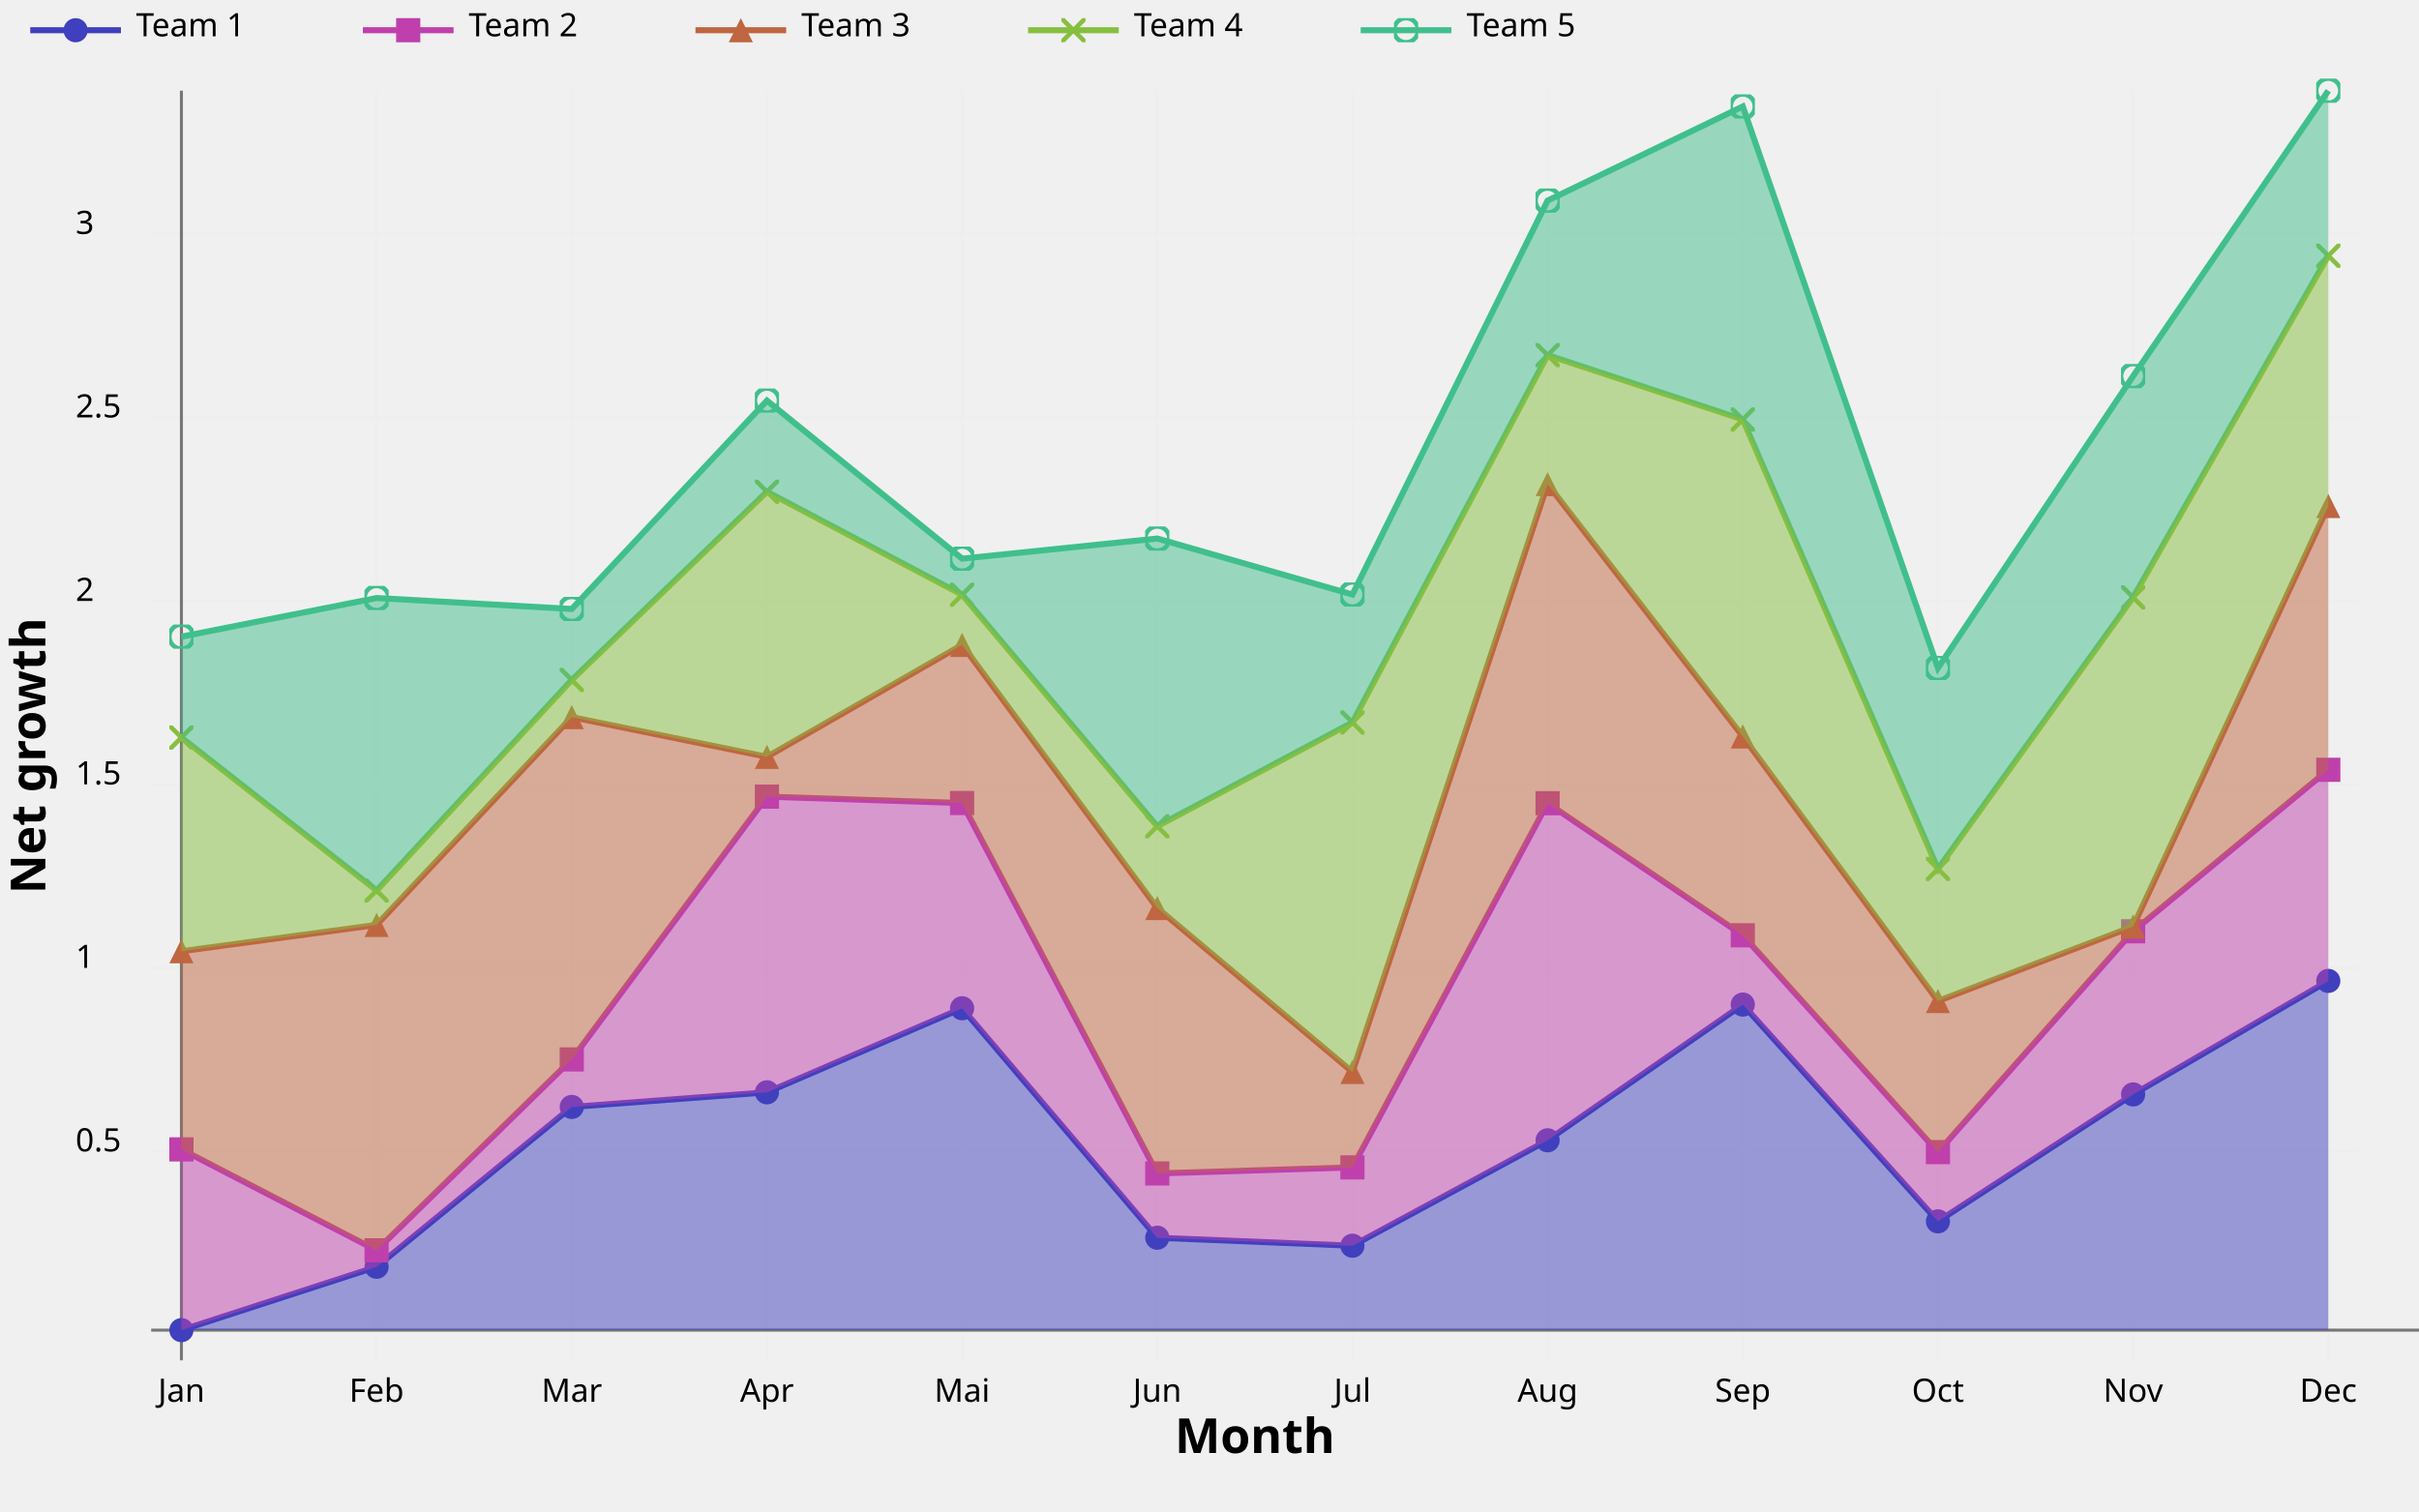
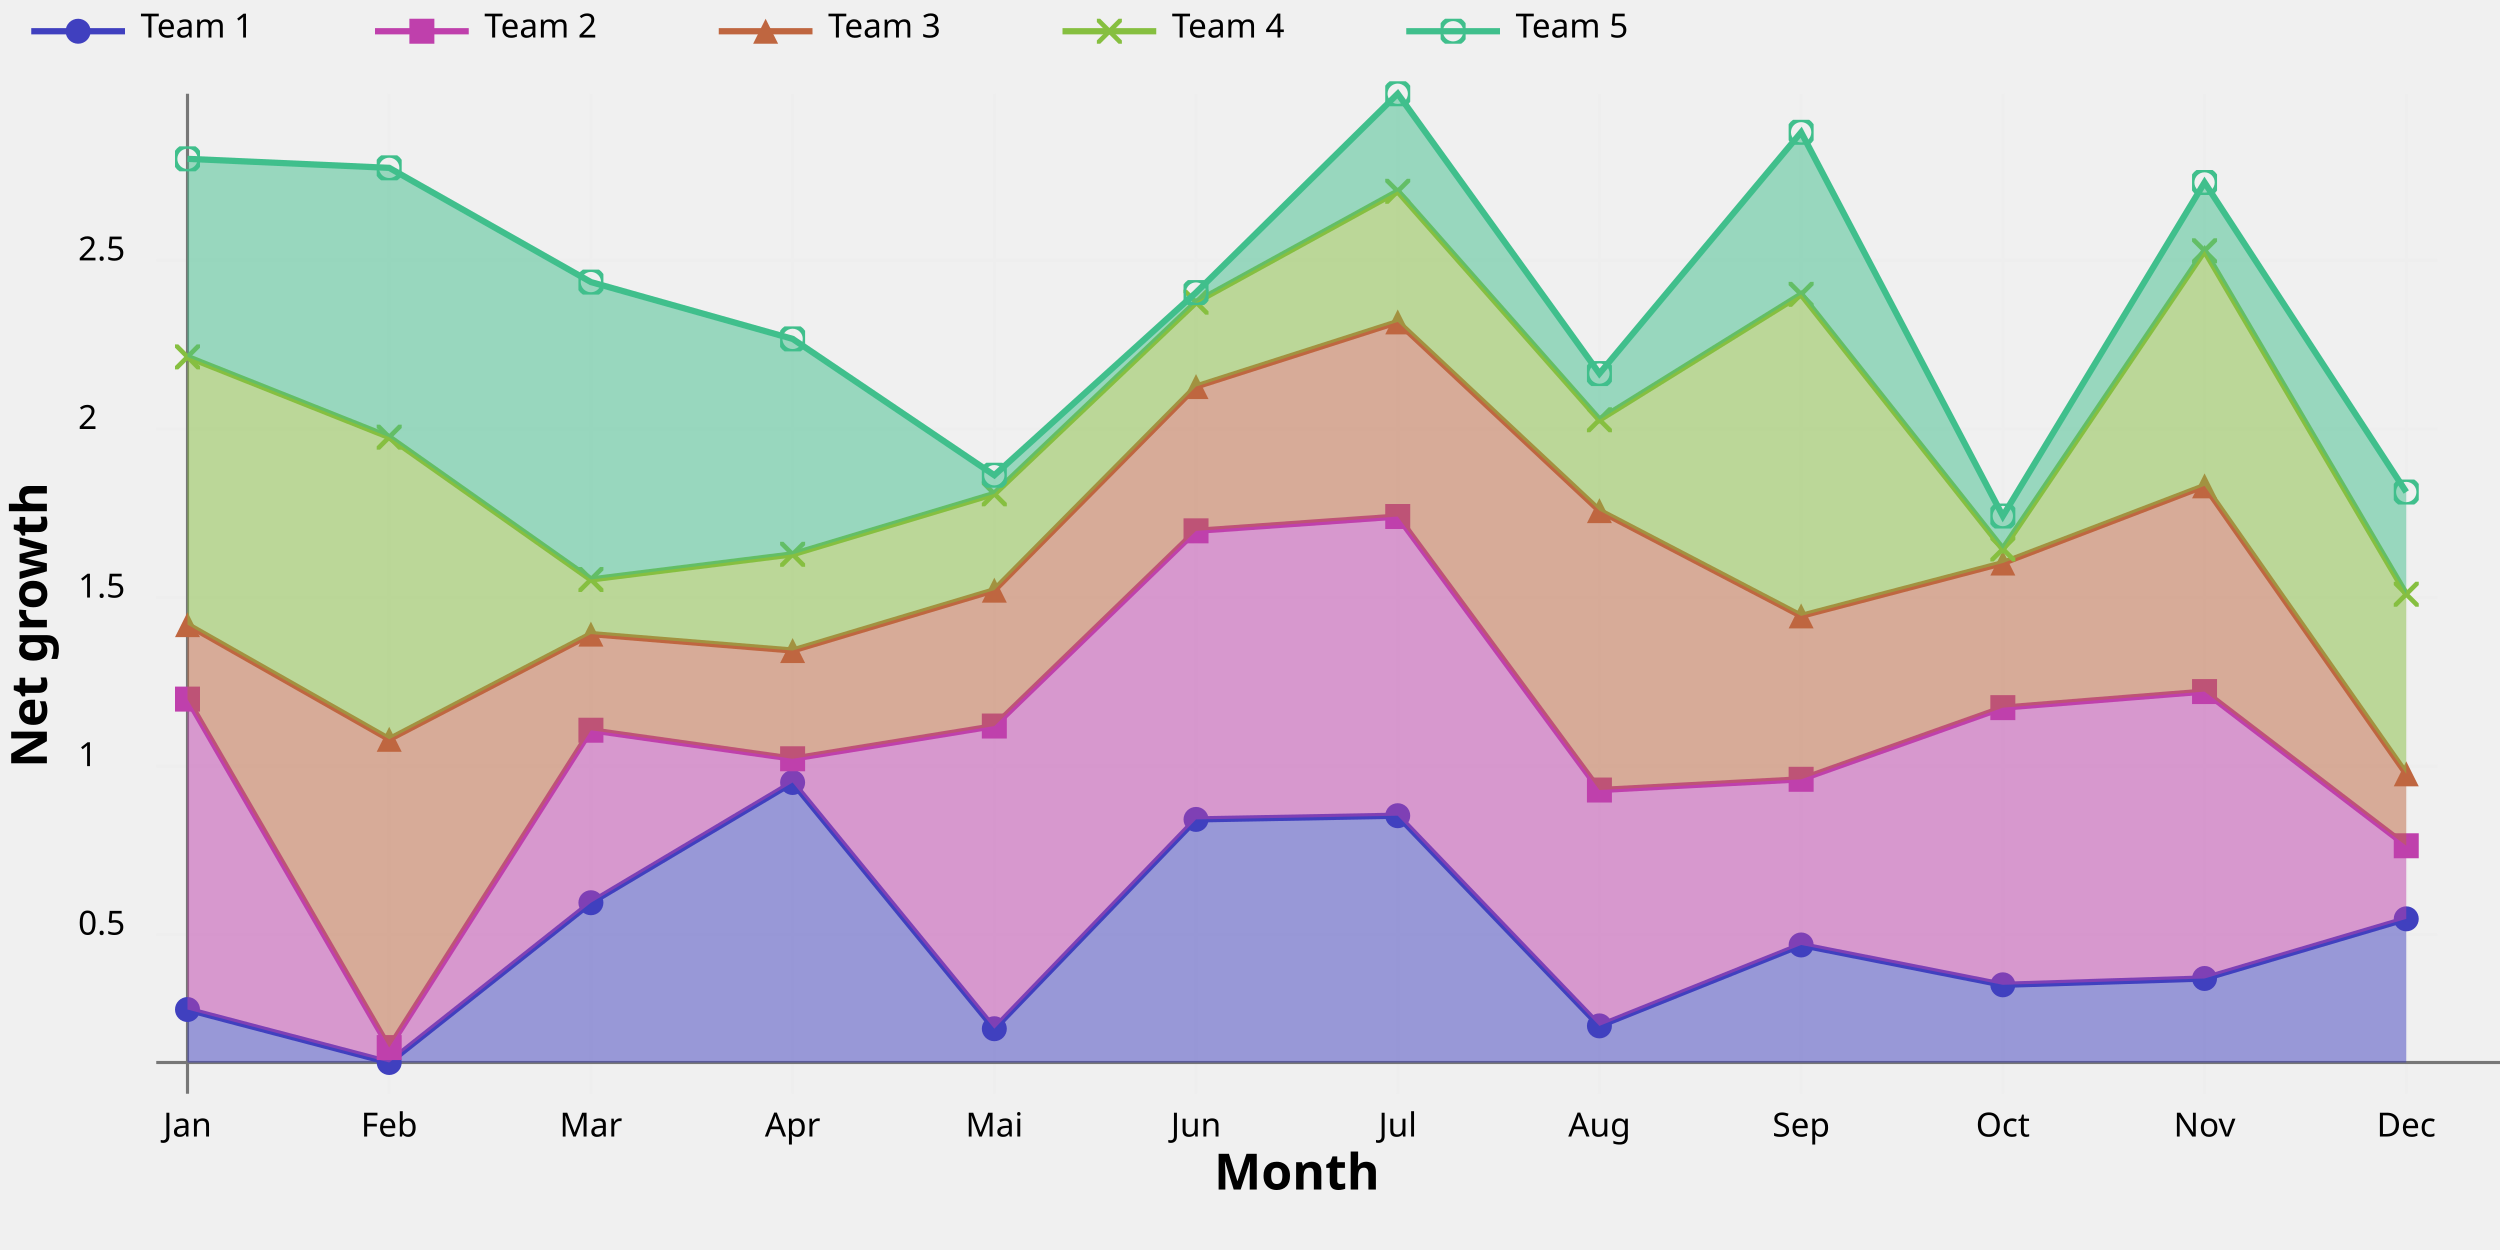
- <svg xmlns="http://www.w3.org/2000/svg" version="1.1" viewBox="0 0 800 500">
+ <svg xmlns="http://www.w3.org/2000/svg" version="1.1" viewBox="0 0 800 400">
  <defs>
    <filter x="0" y="0" width="1" height="1" id="textbg">
      <feFlood flood-color="#fff" result="bg" />
      <feMerge>
        <feMergeNode in="bg" />
        <feMergeNode in="SourceGraphic" />
      </feMerge>
    </filter>
  </defs>
  <style>text { font-size: 8pt; font-family: sans-serif }  .axislegend { font-size: 12pt; font-weight: bold } .hovercircle {z-index:0; cursor:pointer; fill:'none'; stroke:'none'; } .value {z-index: 1; display:none; } .hovercircle:hover + .value, .value:hover { display:block; }</style>
  <defs>
    <marker id="dot0" viewBox="0 0 8 8" refX="4" refY="4" markerWidth="4" markerHeight="4">
      <circle cx="4" cy="4" r="4" fill="#4040BF" />
    </marker>
    <marker id="dot1" viewBox="0 0 8 8" refX="4" refY="4" markerWidth="4" markerHeight="4">
      <rect x="0" y="0" width="8" height="10" fill="#BF40AC" />
    </marker>
    <marker id="dot2" viewBox="0 0 8 8" refX="4" refY="4" markerWidth="4" markerHeight="4">
      <polygon points="0,8 4,0 8,8" fill="#BF6640" />
    </marker>
    <marker id="dot3" viewBox="0 0 8 8" refX="4" refY="4" markerWidth="4" markerHeight="4">
      <line x1="0" y1="0" x2="8" y2="8" stroke="#86BF40" stroke-width="1.5" />
      <line x1="0" y1="8" x2="8" y2="0" stroke="#86BF40" stroke-width="1.5" />
    </marker>
    <marker id="dot4" viewBox="0 0 8 8" refX="4" refY="4" markerWidth="4" markerHeight="4">
      <circle cx="4" cy="4" r="4" stroke="#40BF8C" stroke-width="1.5" fill="none" />
    </marker>
  </defs>
  <polyline points="10,10 25,10 40,10" fill="none" stroke="#4040BF" stroke-width="2" marker-mid="url(#dot0)" />
  <text x="45" y="12" alignment-baseline="middle">Team 1</text>
  <polyline points="120,10 135,10 150,10" fill="none" stroke="#BF40AC" stroke-width="2" marker-mid="url(#dot1)" />
  <text x="155" y="12" alignment-baseline="middle">Team 2</text>
  <polyline points="230,10 245,10 260,10" fill="none" stroke="#BF6640" stroke-width="2" marker-mid="url(#dot2)" />
  <text x="265" y="12" alignment-baseline="middle">Team 3</text>
  <polyline points="340,10 355,10 370,10" fill="none" stroke="#86BF40" stroke-width="2" marker-mid="url(#dot3)" />
  <text x="375" y="12" alignment-baseline="middle">Team 4</text>
  <polyline points="450,10 465,10 480,10" fill="none" stroke="#40BF8C" stroke-width="2" marker-mid="url(#dot4)" />
  <text x="485" y="12" alignment-baseline="middle">Team 5</text>
-   <line x1="50" x2="780" y1="380.868" y2="380.868" stroke="#eee" stroke-width="1" />
-   <text x="25" y="380.868">0.5</text>
-   <line x1="50" x2="780" y1="320.171" y2="320.171" stroke="#eee" stroke-width="1" />
-   <text x="25" y="320.171">1</text>
-   <line x1="50" x2="780" y1="259.473" y2="259.473" stroke="#eee" stroke-width="1" />
-   <text x="25" y="259.473">1.5</text>
-   <line x1="50" x2="780" y1="198.776" y2="198.776" stroke="#eee" stroke-width="1" />
-   <text x="25" y="198.776">2</text>
-   <line x1="50" x2="780" y1="138.078" y2="138.078" stroke="#eee" stroke-width="1" />
-   <text x="25" y="138.078">2.5</text>
-   <line x1="50" x2="780" y1="77.381" y2="77.381" stroke="#eee" stroke-width="1" />
-   <text x="25" y="77.381">3</text>
-   <line x1="60" x2="60" y1="30" y2="450" stroke="#eee" stroke-width="1" />
-   <text x="60" y="460" dominant-baseline="middle" text-anchor="middle">Jan</text>
-   <line x1="124.545" x2="124.545" y1="30" y2="450" stroke="#eee" stroke-width="1" />
-   <text x="124.545" y="460" dominant-baseline="middle" text-anchor="middle">Feb</text>
-   <line x1="189.091" x2="189.091" y1="30" y2="450" stroke="#eee" stroke-width="1" />
-   <text x="189.091" y="460" dominant-baseline="middle" text-anchor="middle">Mar</text>
-   <line x1="253.636" x2="253.636" y1="30" y2="450" stroke="#eee" stroke-width="1" />
-   <text x="253.636" y="460" dominant-baseline="middle" text-anchor="middle">Apr</text>
-   <line x1="318.182" x2="318.182" y1="30" y2="450" stroke="#eee" stroke-width="1" />
-   <text x="318.182" y="460" dominant-baseline="middle" text-anchor="middle">Mai</text>
-   <line x1="382.727" x2="382.727" y1="30" y2="450" stroke="#eee" stroke-width="1" />
-   <text x="382.727" y="460" dominant-baseline="middle" text-anchor="middle">Jun</text>
-   <line x1="447.273" x2="447.273" y1="30" y2="450" stroke="#eee" stroke-width="1" />
-   <text x="447.273" y="460" dominant-baseline="middle" text-anchor="middle">Jul</text>
-   <line x1="511.818" x2="511.818" y1="30" y2="450" stroke="#eee" stroke-width="1" />
-   <text x="511.818" y="460" dominant-baseline="middle" text-anchor="middle">Aug</text>
-   <line x1="576.364" x2="576.364" y1="30" y2="450" stroke="#eee" stroke-width="1" />
-   <text x="576.364" y="460" dominant-baseline="middle" text-anchor="middle">Sep</text>
-   <line x1="640.909" x2="640.909" y1="30" y2="450" stroke="#eee" stroke-width="1" />
-   <text x="640.909" y="460" dominant-baseline="middle" text-anchor="middle">Oct</text>
-   <line x1="705.455" x2="705.455" y1="30" y2="450" stroke="#eee" stroke-width="1" />
-   <text x="705.455" y="460" dominant-baseline="middle" text-anchor="middle">Nov</text>
-   <line x1="770" x2="770" y1="30" y2="450" stroke="#eee" stroke-width="1" />
-   <text x="770" y="460" dominant-baseline="middle" text-anchor="middle">Dec</text>
-   <line x1="50" x2="800" y1="440" y2="440" stroke="#777" stroke-width="1" />
-   <text x="415" y="475" class="axislegend" dominant-baseline="middle" text-anchor="middle">Month</text>
-   <line x1="60" x2="60" y1="30" y2="450" stroke="#777" stroke-width="1" />
-   <text x="15" y="250" transform="rotate(270, 15, 250)" class="axislegend" text-anchor="middle" alignment-baseline="middle">Net growth</text>
-   <polyline points="60,440 124.545,419.047 189.091,366.167 253.636,361.336 318.182,333.524 382.727,409.433 447.273,412.079 511.818,377.202 576.364,332.31 640.909,404.018 705.455,362.028 770,324.48 770,440 60,440 " fill="#4040BF" fill-opacity="0.5" stroke="none" stroke-width="2" />
-   <polyline points="60,440 124.545,419.047 189.091,366.167 253.636,361.336 318.182,333.524 382.727,409.433 447.273,412.079 511.818,377.202 576.364,332.31 640.909,404.018 705.455,362.028 770,324.48 " fill="none" stroke="#4040BF" stroke-width="2" marker-start="url(#dot0)" marker-mid="url(#dot0)" marker-end="url(#dot0)" />
-   <polyline points="60,380.213 124.545,413.609 189.091,350.447 253.636,263.528 318.182,265.64 382.727,388.164 447.273,386.161 511.818,265.701 576.364,309.379 640.909,381.111 705.455,308.056 770,254.642 770,324.48 705.455,362.028 640.909,404.018 576.364,332.31 511.818,377.202 447.273,412.079 382.727,409.433 318.182,333.524 253.636,361.336 189.091,366.167 124.545,419.047 60,440 " fill="#BF40AC" fill-opacity="0.5" stroke="none" stroke-width="2" />
-   <polyline points="60,380.213 124.545,413.609 189.091,350.447 253.636,263.528 318.182,265.64 382.727,388.164 447.273,386.161 511.818,265.701 576.364,309.379 640.909,381.111 705.455,308.056 770,254.642 " fill="none" stroke="#BF40AC" stroke-width="2" marker-start="url(#dot1)" marker-mid="url(#dot1)" marker-end="url(#dot1)" />
-   <polyline points="60,314.66 124.545,305.955 189.091,237.222 253.636,250.356 318.182,213.319 382.727,300.371 447.273,354.599 511.818,160.148 576.364,243.607 640.909,331.133 705.455,306.465 770,167.371 770,254.642 705.455,308.056 640.909,381.111 576.364,309.379 511.818,265.701 447.273,386.161 382.727,388.164 318.182,265.64 253.636,263.528 189.091,350.447 124.545,413.609 60,380.213 " fill="#BF6640" fill-opacity="0.5" stroke="none" stroke-width="2" />
-   <polyline points="60,314.66 124.545,305.955 189.091,237.222 253.636,250.356 318.182,213.319 382.727,300.371 447.273,354.599 511.818,160.148 576.364,243.607 640.909,331.133 705.455,306.465 770,167.371 " fill="none" stroke="#BF6640" stroke-width="2" marker-start="url(#dot2)" marker-mid="url(#dot2)" marker-end="url(#dot2)" />
-   <polyline points="60,243.971 124.545,294.581 189.091,224.924 253.636,162.661 318.182,196.736 382.727,273.324 447.273,238.982 511.818,117.477 576.364,138.758 640.909,287.431 705.455,197.622 770,84.591 770,167.371 705.455,306.465 640.909,331.133 576.364,243.607 511.818,160.148 447.273,354.599 382.727,300.371 318.182,213.319 253.636,250.356 189.091,237.222 124.545,305.955 60,314.66 " fill="#86BF40" fill-opacity="0.5" stroke="none" stroke-width="2" />
-   <polyline points="60,243.971 124.545,294.581 189.091,224.924 253.636,162.661 318.182,196.736 382.727,273.324 447.273,238.982 511.818,117.477 576.364,138.758 640.909,287.431 705.455,197.622 770,84.591 " fill="none" stroke="#86BF40" stroke-width="2" marker-start="url(#dot3)" marker-mid="url(#dot3)" marker-end="url(#dot3)" />
-   <polyline points="60,210.6 124.545,197.817 189.091,201.446 253.636,132.518 318.182,184.791 382.727,178.139 447.273,196.663 511.818,66.358 576.364,35.22 640.909,220.967 705.455,124.409 770,30 770,84.591 705.455,197.622 640.909,287.431 576.364,138.758 511.818,117.477 447.273,238.982 382.727,273.324 318.182,196.736 253.636,162.661 189.091,224.924 124.545,294.581 60,243.971 " fill="#40BF8C" fill-opacity="0.5" stroke="none" stroke-width="2" />
-   <polyline points="60,210.6 124.545,197.817 189.091,201.446 253.636,132.518 318.182,184.791 382.727,178.139 447.273,196.663 511.818,66.358 576.364,35.22 640.909,220.967 705.455,124.409 770,30 " fill="none" stroke="#40BF8C" stroke-width="2" marker-start="url(#dot4)" marker-mid="url(#dot4)" marker-end="url(#dot4)" />
-   <circle class="hovercircle" cx="60" cy="440" r="15" fill="#fff" fill-opacity="0" />
-   <text style="paint-order:stroke fill" class="value" x="60" y="430" text-anchor="middle" alignment-baseline="middle" filter="url(#textbg)">0.0129</text>
-   <circle class="hovercircle" cx="124.545" cy="419.047" r="15" fill="#fff" fill-opacity="0" />
-   <text style="paint-order:stroke fill" class="value" x="124.545" y="409.047" text-anchor="middle" alignment-baseline="middle" filter="url(#textbg)">0.1855</text>
-   <circle class="hovercircle" cx="189.091" cy="366.167" r="15" fill="#fff" fill-opacity="0" />
-   <text style="paint-order:stroke fill" class="value" x="189.091" y="356.167" text-anchor="middle" alignment-baseline="middle" filter="url(#textbg)">0.6211</text>
-   <circle class="hovercircle" cx="253.636" cy="361.336" r="15" fill="#fff" fill-opacity="0" />
-   <text style="paint-order:stroke fill" class="value" x="253.636" y="351.336" text-anchor="middle" alignment-baseline="middle" filter="url(#textbg)">0.6609</text>
-   <circle class="hovercircle" cx="318.182" cy="333.524" r="15" fill="#fff" fill-opacity="0" />
-   <text style="paint-order:stroke fill" class="value" x="318.182" y="323.524" text-anchor="middle" alignment-baseline="middle" filter="url(#textbg)">0.89</text>
-   <circle class="hovercircle" cx="382.727" cy="409.433" r="15" fill="#fff" fill-opacity="0" />
-   <text style="paint-order:stroke fill" class="value" x="382.727" y="399.433" text-anchor="middle" alignment-baseline="middle" filter="url(#textbg)">0.2647</text>
-   <circle class="hovercircle" cx="447.273" cy="412.079" r="15" fill="#fff" fill-opacity="0" />
-   <text style="paint-order:stroke fill" class="value" x="447.273" y="402.079" text-anchor="middle" alignment-baseline="middle" filter="url(#textbg)">0.2429</text>
-   <circle class="hovercircle" cx="511.818" cy="377.202" r="15" fill="#fff" fill-opacity="0" />
-   <text style="paint-order:stroke fill" class="value" x="511.818" y="367.202" text-anchor="middle" alignment-baseline="middle" filter="url(#textbg)">0.5302</text>
-   <circle class="hovercircle" cx="576.364" cy="332.31" r="15" fill="#fff" fill-opacity="0" />
-   <text style="paint-order:stroke fill" class="value" x="576.364" y="322.31" text-anchor="middle" alignment-baseline="middle" filter="url(#textbg)">0.9</text>
-   <circle class="hovercircle" cx="640.909" cy="404.018" r="15" fill="#fff" fill-opacity="0" />
-   <text style="paint-order:stroke fill" class="value" x="640.909" y="394.018" text-anchor="middle" alignment-baseline="middle" filter="url(#textbg)">0.3093</text>
-   <circle class="hovercircle" cx="705.455" cy="362.028" r="15" fill="#fff" fill-opacity="0" />
-   <text style="paint-order:stroke fill" class="value" x="705.455" y="352.028" text-anchor="middle" alignment-baseline="middle" filter="url(#textbg)">0.6552</text>
-   <circle class="hovercircle" cx="770" cy="324.48" r="15" fill="#fff" fill-opacity="0" />
-   <text style="paint-order:stroke fill" class="value" x="770" y="314.48" text-anchor="middle" alignment-baseline="middle" filter="url(#textbg)">0.9645</text>
-   <circle class="hovercircle" cx="60" cy="380.213" r="15" fill="#fff" fill-opacity="0" />
-   <text style="paint-order:stroke fill" class="value" x="60" y="370.213" text-anchor="middle" alignment-baseline="middle" filter="url(#textbg)">0.5054</text>
-   <circle class="hovercircle" cx="124.545" cy="413.609" r="15" fill="#fff" fill-opacity="0" />
-   <text style="paint-order:stroke fill" class="value" x="124.545" y="403.609" text-anchor="middle" alignment-baseline="middle" filter="url(#textbg)">0.2303</text>
-   <circle class="hovercircle" cx="189.091" cy="350.447" r="15" fill="#fff" fill-opacity="0" />
-   <text style="paint-order:stroke fill" class="value" x="189.091" y="340.447" text-anchor="middle" alignment-baseline="middle" filter="url(#textbg)">0.7505999999999999</text>
-   <circle class="hovercircle" cx="253.636" cy="263.528" r="15" fill="#fff" fill-opacity="0" />
-   <text style="paint-order:stroke fill" class="value" x="253.636" y="253.528" text-anchor="middle" alignment-baseline="middle" filter="url(#textbg)">1.4666000000000001</text>
-   <circle class="hovercircle" cx="318.182" cy="265.64" r="15" fill="#fff" fill-opacity="0" />
-   <text style="paint-order:stroke fill" class="value" x="318.182" y="255.64" text-anchor="middle" alignment-baseline="middle" filter="url(#textbg)">1.4492</text>
-   <circle class="hovercircle" cx="382.727" cy="388.164" r="15" fill="#fff" fill-opacity="0" />
-   <text style="paint-order:stroke fill" class="value" x="382.727" y="378.164" text-anchor="middle" alignment-baseline="middle" filter="url(#textbg)">0.43989999999999996</text>
-   <circle class="hovercircle" cx="447.273" cy="386.161" r="15" fill="#fff" fill-opacity="0" />
-   <text style="paint-order:stroke fill" class="value" x="447.273" y="376.161" text-anchor="middle" alignment-baseline="middle" filter="url(#textbg)">0.45640000000000003</text>
-   <circle class="hovercircle" cx="511.818" cy="265.701" r="15" fill="#fff" fill-opacity="0" />
-   <text style="paint-order:stroke fill" class="value" x="511.818" y="255.701" text-anchor="middle" alignment-baseline="middle" filter="url(#textbg)">1.4487</text>
-   <circle class="hovercircle" cx="576.364" cy="309.379" r="15" fill="#fff" fill-opacity="0" />
-   <text style="paint-order:stroke fill" class="value" x="576.364" y="299.379" text-anchor="middle" alignment-baseline="middle" filter="url(#textbg)">1.0889</text>
-   <circle class="hovercircle" cx="640.909" cy="381.111" r="15" fill="#fff" fill-opacity="0" />
-   <text style="paint-order:stroke fill" class="value" x="640.909" y="371.111" text-anchor="middle" alignment-baseline="middle" filter="url(#textbg)">0.498</text>
-   <circle class="hovercircle" cx="705.455" cy="308.056" r="15" fill="#fff" fill-opacity="0" />
-   <text style="paint-order:stroke fill" class="value" x="705.455" y="298.056" text-anchor="middle" alignment-baseline="middle" filter="url(#textbg)">1.0998</text>
-   <circle class="hovercircle" cx="770" cy="254.642" r="15" fill="#fff" fill-opacity="0" />
-   <text style="paint-order:stroke fill" class="value" x="770" y="244.642" text-anchor="middle" alignment-baseline="middle" filter="url(#textbg)">1.5398</text>
-   <circle class="hovercircle" cx="60" cy="314.66" r="15" fill="#fff" fill-opacity="0" />
-   <text style="paint-order:stroke fill" class="value" x="60" y="304.66" text-anchor="middle" alignment-baseline="middle" filter="url(#textbg)">1.0453999999999999</text>
-   <circle class="hovercircle" cx="124.545" cy="305.955" r="15" fill="#fff" fill-opacity="0" />
-   <text style="paint-order:stroke fill" class="value" x="124.545" y="295.955" text-anchor="middle" alignment-baseline="middle" filter="url(#textbg)">1.1171</text>
-   <circle class="hovercircle" cx="189.091" cy="237.222" r="15" fill="#fff" fill-opacity="0" />
-   <text style="paint-order:stroke fill" class="value" x="189.091" y="227.222" text-anchor="middle" alignment-baseline="middle" filter="url(#textbg)">1.6833</text>
-   <circle class="hovercircle" cx="253.636" cy="250.356" r="15" fill="#fff" fill-opacity="0" />
-   <text style="paint-order:stroke fill" class="value" x="253.636" y="240.356" text-anchor="middle" alignment-baseline="middle" filter="url(#textbg)">1.5751000000000002</text>
-   <circle class="hovercircle" cx="318.182" cy="213.319" r="15" fill="#fff" fill-opacity="0" />
-   <text style="paint-order:stroke fill" class="value" x="318.182" y="203.319" text-anchor="middle" alignment-baseline="middle" filter="url(#textbg)">1.8802</text>
-   <circle class="hovercircle" cx="382.727" cy="300.371" r="15" fill="#fff" fill-opacity="0" />
-   <text style="paint-order:stroke fill" class="value" x="382.727" y="290.371" text-anchor="middle" alignment-baseline="middle" filter="url(#textbg)">1.1631</text>
-   <circle class="hovercircle" cx="447.273" cy="354.599" r="15" fill="#fff" fill-opacity="0" />
-   <text style="paint-order:stroke fill" class="value" x="447.273" y="344.599" text-anchor="middle" alignment-baseline="middle" filter="url(#textbg)">0.7164</text>
-   <circle class="hovercircle" cx="511.818" cy="160.148" r="15" fill="#fff" fill-opacity="0" />
-   <text style="paint-order:stroke fill" class="value" x="511.818" y="150.148" text-anchor="middle" alignment-baseline="middle" filter="url(#textbg)">2.3182</text>
-   <circle class="hovercircle" cx="576.364" cy="243.607" r="15" fill="#fff" fill-opacity="0" />
-   <text style="paint-order:stroke fill" class="value" x="576.364" y="233.607" text-anchor="middle" alignment-baseline="middle" filter="url(#textbg)">1.6307</text>
-   <circle class="hovercircle" cx="640.909" cy="331.133" r="15" fill="#fff" fill-opacity="0" />
-   <text style="paint-order:stroke fill" class="value" x="640.909" y="321.133" text-anchor="middle" alignment-baseline="middle" filter="url(#textbg)">0.9097</text>
-   <circle class="hovercircle" cx="705.455" cy="306.465" r="15" fill="#fff" fill-opacity="0" />
-   <text style="paint-order:stroke fill" class="value" x="705.455" y="296.465" text-anchor="middle" alignment-baseline="middle" filter="url(#textbg)">1.1129000000000002</text>
-   <circle class="hovercircle" cx="770" cy="167.371" r="15" fill="#fff" fill-opacity="0" />
-   <text style="paint-order:stroke fill" class="value" x="770" y="157.371" text-anchor="middle" alignment-baseline="middle" filter="url(#textbg)">2.2587</text>
-   <circle class="hovercircle" cx="60" cy="243.971" r="15" fill="#fff" fill-opacity="0" />
-   <text style="paint-order:stroke fill" class="value" x="60" y="233.971" text-anchor="middle" alignment-baseline="middle" filter="url(#textbg)">1.6277</text>
-   <circle class="hovercircle" cx="124.545" cy="294.581" r="15" fill="#fff" fill-opacity="0" />
-   <text style="paint-order:stroke fill" class="value" x="124.545" y="284.581" text-anchor="middle" alignment-baseline="middle" filter="url(#textbg)">1.2107999999999999</text>
-   <circle class="hovercircle" cx="189.091" cy="224.924" r="15" fill="#fff" fill-opacity="0" />
-   <text style="paint-order:stroke fill" class="value" x="189.091" y="214.924" text-anchor="middle" alignment-baseline="middle" filter="url(#textbg)">1.7846</text>
-   <circle class="hovercircle" cx="253.636" cy="162.661" r="15" fill="#fff" fill-opacity="0" />
-   <text style="paint-order:stroke fill" class="value" x="253.636" y="152.661" text-anchor="middle" alignment-baseline="middle" filter="url(#textbg)">2.2975000000000003</text>
-   <circle class="hovercircle" cx="318.182" cy="196.736" r="15" fill="#fff" fill-opacity="0" />
-   <text style="paint-order:stroke fill" class="value" x="318.182" y="186.736" text-anchor="middle" alignment-baseline="middle" filter="url(#textbg)">2.0168</text>
-   <circle class="hovercircle" cx="382.727" cy="273.324" r="15" fill="#fff" fill-opacity="0" />
-   <text style="paint-order:stroke fill" class="value" x="382.727" y="263.324" text-anchor="middle" alignment-baseline="middle" filter="url(#textbg)">1.3859</text>
-   <circle class="hovercircle" cx="447.273" cy="238.982" r="15" fill="#fff" fill-opacity="0" />
-   <text style="paint-order:stroke fill" class="value" x="447.273" y="228.982" text-anchor="middle" alignment-baseline="middle" filter="url(#textbg)">1.6688</text>
-   <circle class="hovercircle" cx="511.818" cy="117.477" r="15" fill="#fff" fill-opacity="0" />
-   <text style="paint-order:stroke fill" class="value" x="511.818" y="107.477" text-anchor="middle" alignment-baseline="middle" filter="url(#textbg)">2.6697</text>
-   <circle class="hovercircle" cx="576.364" cy="138.758" r="15" fill="#fff" fill-opacity="0" />
-   <text style="paint-order:stroke fill" class="value" x="576.364" y="128.758" text-anchor="middle" alignment-baseline="middle" filter="url(#textbg)">2.4944</text>
-   <circle class="hovercircle" cx="640.909" cy="287.431" r="15" fill="#fff" fill-opacity="0" />
-   <text style="paint-order:stroke fill" class="value" x="640.909" y="277.431" text-anchor="middle" alignment-baseline="middle" filter="url(#textbg)">1.2696999999999998</text>
-   <circle class="hovercircle" cx="705.455" cy="197.622" r="15" fill="#fff" fill-opacity="0" />
-   <text style="paint-order:stroke fill" class="value" x="705.455" y="187.622" text-anchor="middle" alignment-baseline="middle" filter="url(#textbg)">2.0095</text>
-   <circle class="hovercircle" cx="770" cy="84.591" r="15" fill="#fff" fill-opacity="0" />
-   <text style="paint-order:stroke fill" class="value" x="770" y="74.591" text-anchor="middle" alignment-baseline="middle" filter="url(#textbg)">2.9406</text>
-   <circle class="hovercircle" cx="60" cy="210.6" r="15" fill="#fff" fill-opacity="0" />
-   <text style="paint-order:stroke fill" class="value" x="60" y="200.6" text-anchor="middle" alignment-baseline="middle" filter="url(#textbg)">1.9025999999999998</text>
-   <circle class="hovercircle" cx="124.545" cy="197.817" r="15" fill="#fff" fill-opacity="0" />
-   <text style="paint-order:stroke fill" class="value" x="124.545" y="187.817" text-anchor="middle" alignment-baseline="middle" filter="url(#textbg)">2.0079</text>
-   <circle class="hovercircle" cx="189.091" cy="201.446" r="15" fill="#fff" fill-opacity="0" />
-   <text style="paint-order:stroke fill" class="value" x="189.091" y="191.446" text-anchor="middle" alignment-baseline="middle" filter="url(#textbg)">1.978</text>
-   <circle class="hovercircle" cx="253.636" cy="132.518" r="15" fill="#fff" fill-opacity="0" />
-   <text style="paint-order:stroke fill" class="value" x="253.636" y="122.518" text-anchor="middle" alignment-baseline="middle" filter="url(#textbg)">2.5458000000000003</text>
-   <circle class="hovercircle" cx="318.182" cy="184.791" r="15" fill="#fff" fill-opacity="0" />
-   <text style="paint-order:stroke fill" class="value" x="318.182" y="174.791" text-anchor="middle" alignment-baseline="middle" filter="url(#textbg)">2.1151999999999997</text>
-   <circle class="hovercircle" cx="382.727" cy="178.139" r="15" fill="#fff" fill-opacity="0" />
-   <text style="paint-order:stroke fill" class="value" x="382.727" y="168.139" text-anchor="middle" alignment-baseline="middle" filter="url(#textbg)">2.17</text>
-   <circle class="hovercircle" cx="447.273" cy="196.663" r="15" fill="#fff" fill-opacity="0" />
-   <text style="paint-order:stroke fill" class="value" x="447.273" y="186.663" text-anchor="middle" alignment-baseline="middle" filter="url(#textbg)">2.0174000000000003</text>
-   <circle class="hovercircle" cx="511.818" cy="66.358" r="15" fill="#fff" fill-opacity="0" />
-   <text style="paint-order:stroke fill" class="value" x="511.818" y="56.358" text-anchor="middle" alignment-baseline="middle" filter="url(#textbg)">3.0908</text>
-   <circle class="hovercircle" cx="576.364" cy="35.22" r="15" fill="#fff" fill-opacity="0" />
-   <text style="paint-order:stroke fill" class="value" x="576.364" y="25.22" text-anchor="middle" alignment-baseline="middle" filter="url(#textbg)">3.3473</text>
-   <circle class="hovercircle" cx="640.909" cy="220.967" r="15" fill="#fff" fill-opacity="0" />
-   <text style="paint-order:stroke fill" class="value" x="640.909" y="210.967" text-anchor="middle" alignment-baseline="middle" filter="url(#textbg)">1.8171999999999997</text>
-   <circle class="hovercircle" cx="705.455" cy="124.409" r="15" fill="#fff" fill-opacity="0" />
-   <text style="paint-order:stroke fill" class="value" x="705.455" y="114.409" text-anchor="middle" alignment-baseline="middle" filter="url(#textbg)">2.6126</text>
-   <circle class="hovercircle" cx="770" cy="30" r="15" fill="#fff" fill-opacity="0" />
-   <text style="paint-order:stroke fill" class="value" x="770" y="20" text-anchor="middle" alignment-baseline="middle" filter="url(#textbg)">3.3903</text>
+   <line x1="50" x2="780" y1="299.1" y2="299.1" stroke="#eee" stroke-width="1" />
+   <text x="25" y="299.1">0.5</text>
+   <line x1="50" x2="780" y1="245.157" y2="245.157" stroke="#eee" stroke-width="1" />
+   <text x="25" y="245.157">1</text>
+   <line x1="50" x2="780" y1="191.214" y2="191.214" stroke="#eee" stroke-width="1" />
+   <text x="25" y="191.214">1.5</text>
+   <line x1="50" x2="780" y1="137.271" y2="137.271" stroke="#eee" stroke-width="1" />
+   <text x="25" y="137.271">2</text>
+   <line x1="50" x2="780" y1="83.328" y2="83.328" stroke="#eee" stroke-width="1" />
+   <text x="25" y="83.328">2.5</text>
+   <line x1="60" x2="60" y1="30" y2="350" stroke="#eee" stroke-width="1" />
+   <text x="60" y="360" dominant-baseline="middle" text-anchor="middle">Jan</text>
+   <line x1="124.545" x2="124.545" y1="30" y2="350" stroke="#eee" stroke-width="1" />
+   <text x="124.545" y="360" dominant-baseline="middle" text-anchor="middle">Feb</text>
+   <line x1="189.091" x2="189.091" y1="30" y2="350" stroke="#eee" stroke-width="1" />
+   <text x="189.091" y="360" dominant-baseline="middle" text-anchor="middle">Mar</text>
+   <line x1="253.636" x2="253.636" y1="30" y2="350" stroke="#eee" stroke-width="1" />
+   <text x="253.636" y="360" dominant-baseline="middle" text-anchor="middle">Apr</text>
+   <line x1="318.182" x2="318.182" y1="30" y2="350" stroke="#eee" stroke-width="1" />
+   <text x="318.182" y="360" dominant-baseline="middle" text-anchor="middle">Mai</text>
+   <line x1="382.727" x2="382.727" y1="30" y2="350" stroke="#eee" stroke-width="1" />
+   <text x="382.727" y="360" dominant-baseline="middle" text-anchor="middle">Jun</text>
+   <line x1="447.273" x2="447.273" y1="30" y2="350" stroke="#eee" stroke-width="1" />
+   <text x="447.273" y="360" dominant-baseline="middle" text-anchor="middle">Jul</text>
+   <line x1="511.818" x2="511.818" y1="30" y2="350" stroke="#eee" stroke-width="1" />
+   <text x="511.818" y="360" dominant-baseline="middle" text-anchor="middle">Aug</text>
+   <line x1="576.364" x2="576.364" y1="30" y2="350" stroke="#eee" stroke-width="1" />
+   <text x="576.364" y="360" dominant-baseline="middle" text-anchor="middle">Sep</text>
+   <line x1="640.909" x2="640.909" y1="30" y2="350" stroke="#eee" stroke-width="1" />
+   <text x="640.909" y="360" dominant-baseline="middle" text-anchor="middle">Oct</text>
+   <line x1="705.455" x2="705.455" y1="30" y2="350" stroke="#eee" stroke-width="1" />
+   <text x="705.455" y="360" dominant-baseline="middle" text-anchor="middle">Nov</text>
+   <line x1="770" x2="770" y1="30" y2="350" stroke="#eee" stroke-width="1" />
+   <text x="770" y="360" dominant-baseline="middle" text-anchor="middle">Dec</text>
+   <line x1="50" x2="800" y1="340" y2="340" stroke="#777" stroke-width="1" />
+   <text x="415" y="375" class="axislegend" dominant-baseline="middle" text-anchor="middle">Month</text>
+   <line x1="60" x2="60" y1="30" y2="350" stroke="#777" stroke-width="1" />
+   <text x="15" y="200" transform="rotate(270, 15, 200)" class="axislegend" text-anchor="middle" alignment-baseline="middle">Net growth</text>
+   <polyline points="60,323.051 124.545,340 189.091,288.873 253.636,250.401 318.182,329.19 382.727,262.214 447.273,261.027 511.818,328.284 576.364,302.391 640.909,315.143 705.455,313.115 770,294.03 770,340 60,340 " fill="#4040BF" fill-opacity="0.5" stroke="none" stroke-width="2" />
+   <polyline points="60,323.051 124.545,340 189.091,288.873 253.636,250.401 318.182,329.19 382.727,262.214 447.273,261.027 511.818,328.284 576.364,302.391 640.909,315.143 705.455,313.115 770,294.03 " fill="none" stroke="#4040BF" stroke-width="2" marker-start="url(#dot0)" marker-mid="url(#dot0)" marker-end="url(#dot0)" />
+   <polyline points="60,223.72 124.545,335.221 189.091,233.667 253.636,242.805 318.182,232.33 382.727,169.874 447.273,165.289 511.818,252.806 576.364,249.376 640.909,226.45 705.455,221.304 770,270.64 770,294.03 705.455,313.115 640.909,315.143 576.364,302.391 511.818,328.284 447.273,261.027 382.727,262.214 318.182,329.19 253.636,250.401 189.091,288.873 124.545,340 60,323.051 " fill="#BF40AC" fill-opacity="0.5" stroke="none" stroke-width="2" />
+   <polyline points="60,223.72 124.545,335.221 189.091,233.667 253.636,242.805 318.182,232.33 382.727,169.874 447.273,165.289 511.818,252.806 576.364,249.376 640.909,226.45 705.455,221.304 770,270.64 " fill="none" stroke="#BF40AC" stroke-width="2" marker-start="url(#dot1)" marker-mid="url(#dot1)" marker-end="url(#dot1)" />
+   <polyline points="60,199.888 124.545,236.57 189.091,202.909 253.636,208.174 318.182,188.852 382.727,123.699 447.273,103.017 511.818,163.412 576.364,197.094 640.909,180.177 705.455,155.472 770,247.628 770,270.64 705.455,221.304 640.909,226.45 576.364,249.376 511.818,252.806 447.273,165.289 382.727,169.874 318.182,232.33 253.636,242.805 189.091,233.667 124.545,335.221 60,223.72 " fill="#BF6640" fill-opacity="0.5" stroke="none" stroke-width="2" />
+   <polyline points="60,199.888 124.545,236.57 189.091,202.909 253.636,208.174 318.182,188.852 382.727,123.699 447.273,103.017 511.818,163.412 576.364,197.094 640.909,180.177 705.455,155.472 770,247.628 " fill="none" stroke="#BF6640" stroke-width="2" marker-start="url(#dot2)" marker-mid="url(#dot2)" marker-end="url(#dot2)" />
+   <polyline points="60,114.205 124.545,139.893 189.091,185.432 253.636,177.383 318.182,158.018 382.727,96.695 447.273,61.211 511.818,134.315 576.364,94.192 640.909,175.668 705.455,80.253 770,190.146 770,247.628 705.455,155.472 640.909,180.177 576.364,197.094 511.818,163.412 447.273,103.017 382.727,123.699 318.182,188.852 253.636,208.174 189.091,202.909 124.545,236.57 60,199.888 " fill="#86BF40" fill-opacity="0.5" stroke="none" stroke-width="2" />
+   <polyline points="60,114.205 124.545,139.893 189.091,185.432 253.636,177.383 318.182,158.018 382.727,96.695 447.273,61.211 511.818,134.315 576.364,94.192 640.909,175.668 705.455,80.253 770,190.146 " fill="none" stroke="#86BF40" stroke-width="2" marker-start="url(#dot3)" marker-mid="url(#dot3)" marker-end="url(#dot3)" />
+   <polyline points="60,50.833 124.545,53.713 189.091,90.265 253.636,108.444 318.182,152.073 382.727,93.62 447.273,30 511.818,119.535 576.364,42.331 640.909,165.127 705.455,58.396 770,157.446 770,190.146 705.455,80.253 640.909,175.668 576.364,94.192 511.818,134.315 447.273,61.211 382.727,96.695 318.182,158.018 253.636,177.383 189.091,185.432 124.545,139.893 60,114.205 " fill="#40BF8C" fill-opacity="0.5" stroke="none" stroke-width="2" />
+   <polyline points="60,50.833 124.545,53.713 189.091,90.265 253.636,108.444 318.182,152.073 382.727,93.62 447.273,30 511.818,119.535 576.364,42.331 640.909,165.127 705.455,58.396 770,157.446 " fill="none" stroke="#40BF8C" stroke-width="2" marker-start="url(#dot4)" marker-mid="url(#dot4)" marker-end="url(#dot4)" />
+   <circle class="hovercircle" cx="60" cy="323.051" r="15" fill="#fff" fill-opacity="0" />
+   <text style="paint-order:stroke fill" class="value" x="60" y="313.051" text-anchor="middle" alignment-baseline="middle" filter="url(#textbg)">0.278</text>
+   <circle class="hovercircle" cx="124.545" cy="340" r="15" fill="#fff" fill-opacity="0" />
+   <text style="paint-order:stroke fill" class="value" x="124.545" y="330" text-anchor="middle" alignment-baseline="middle" filter="url(#textbg)">0.1209</text>
+   <circle class="hovercircle" cx="189.091" cy="288.873" r="15" fill="#fff" fill-opacity="0" />
+   <text style="paint-order:stroke fill" class="value" x="189.091" y="278.873" text-anchor="middle" alignment-baseline="middle" filter="url(#textbg)">0.5948</text>
+   <circle class="hovercircle" cx="253.636" cy="250.401" r="15" fill="#fff" fill-opacity="0" />
+   <text style="paint-order:stroke fill" class="value" x="253.636" y="240.401" text-anchor="middle" alignment-baseline="middle" filter="url(#textbg)">0.9514</text>
+   <circle class="hovercircle" cx="318.182" cy="329.19" r="15" fill="#fff" fill-opacity="0" />
+   <text style="paint-order:stroke fill" class="value" x="318.182" y="319.19" text-anchor="middle" alignment-baseline="middle" filter="url(#textbg)">0.2211</text>
+   <circle class="hovercircle" cx="382.727" cy="262.214" r="15" fill="#fff" fill-opacity="0" />
+   <text style="paint-order:stroke fill" class="value" x="382.727" y="252.214" text-anchor="middle" alignment-baseline="middle" filter="url(#textbg)">0.8419</text>
+   <circle class="hovercircle" cx="447.273" cy="261.027" r="15" fill="#fff" fill-opacity="0" />
+   <text style="paint-order:stroke fill" class="value" x="447.273" y="251.027" text-anchor="middle" alignment-baseline="middle" filter="url(#textbg)">0.8529</text>
+   <circle class="hovercircle" cx="511.818" cy="328.284" r="15" fill="#fff" fill-opacity="0" />
+   <text style="paint-order:stroke fill" class="value" x="511.818" y="318.284" text-anchor="middle" alignment-baseline="middle" filter="url(#textbg)">0.2295</text>
+   <circle class="hovercircle" cx="576.364" cy="302.391" r="15" fill="#fff" fill-opacity="0" />
+   <text style="paint-order:stroke fill" class="value" x="576.364" y="292.391" text-anchor="middle" alignment-baseline="middle" filter="url(#textbg)">0.4695</text>
+   <circle class="hovercircle" cx="640.909" cy="315.143" r="15" fill="#fff" fill-opacity="0" />
+   <text style="paint-order:stroke fill" class="value" x="640.909" y="305.143" text-anchor="middle" alignment-baseline="middle" filter="url(#textbg)">0.3513</text>
+   <circle class="hovercircle" cx="705.455" cy="313.115" r="15" fill="#fff" fill-opacity="0" />
+   <text style="paint-order:stroke fill" class="value" x="705.455" y="303.115" text-anchor="middle" alignment-baseline="middle" filter="url(#textbg)">0.3701</text>
+   <circle class="hovercircle" cx="770" cy="294.03" r="15" fill="#fff" fill-opacity="0" />
+   <text style="paint-order:stroke fill" class="value" x="770" y="284.03" text-anchor="middle" alignment-baseline="middle" filter="url(#textbg)">0.547</text>
+   <circle class="hovercircle" cx="60" cy="223.72" r="15" fill="#fff" fill-opacity="0" />
+   <text style="paint-order:stroke fill" class="value" x="60" y="213.72" text-anchor="middle" alignment-baseline="middle" filter="url(#textbg)">1.1987</text>
+   <circle class="hovercircle" cx="124.545" cy="335.221" r="15" fill="#fff" fill-opacity="0" />
+   <text style="paint-order:stroke fill" class="value" x="124.545" y="325.221" text-anchor="middle" alignment-baseline="middle" filter="url(#textbg)">0.16519999999999999</text>
+   <circle class="hovercircle" cx="189.091" cy="233.667" r="15" fill="#fff" fill-opacity="0" />
+   <text style="paint-order:stroke fill" class="value" x="189.091" y="223.667" text-anchor="middle" alignment-baseline="middle" filter="url(#textbg)">1.1065</text>
+   <circle class="hovercircle" cx="253.636" cy="242.805" r="15" fill="#fff" fill-opacity="0" />
+   <text style="paint-order:stroke fill" class="value" x="253.636" y="232.805" text-anchor="middle" alignment-baseline="middle" filter="url(#textbg)">1.0218</text>
+   <circle class="hovercircle" cx="318.182" cy="232.33" r="15" fill="#fff" fill-opacity="0" />
+   <text style="paint-order:stroke fill" class="value" x="318.182" y="222.33" text-anchor="middle" alignment-baseline="middle" filter="url(#textbg)">1.1189</text>
+   <circle class="hovercircle" cx="382.727" cy="169.874" r="15" fill="#fff" fill-opacity="0" />
+   <text style="paint-order:stroke fill" class="value" x="382.727" y="159.874" text-anchor="middle" alignment-baseline="middle" filter="url(#textbg)">1.6978</text>
+   <circle class="hovercircle" cx="447.273" cy="165.289" r="15" fill="#fff" fill-opacity="0" />
+   <text style="paint-order:stroke fill" class="value" x="447.273" y="155.289" text-anchor="middle" alignment-baseline="middle" filter="url(#textbg)">1.7403</text>
+   <circle class="hovercircle" cx="511.818" cy="252.806" r="15" fill="#fff" fill-opacity="0" />
+   <text style="paint-order:stroke fill" class="value" x="511.818" y="242.806" text-anchor="middle" alignment-baseline="middle" filter="url(#textbg)">0.9291</text>
+   <circle class="hovercircle" cx="576.364" cy="249.376" r="15" fill="#fff" fill-opacity="0" />
+   <text style="paint-order:stroke fill" class="value" x="576.364" y="239.376" text-anchor="middle" alignment-baseline="middle" filter="url(#textbg)">0.9609</text>
+   <circle class="hovercircle" cx="640.909" cy="226.45" r="15" fill="#fff" fill-opacity="0" />
+   <text style="paint-order:stroke fill" class="value" x="640.909" y="216.45" text-anchor="middle" alignment-baseline="middle" filter="url(#textbg)">1.1734</text>
+   <circle class="hovercircle" cx="705.455" cy="221.304" r="15" fill="#fff" fill-opacity="0" />
+   <text style="paint-order:stroke fill" class="value" x="705.455" y="211.304" text-anchor="middle" alignment-baseline="middle" filter="url(#textbg)">1.2210999999999999</text>
+   <circle class="hovercircle" cx="770" cy="270.64" r="15" fill="#fff" fill-opacity="0" />
+   <text style="paint-order:stroke fill" class="value" x="770" y="260.64" text-anchor="middle" alignment-baseline="middle" filter="url(#textbg)">0.7638</text>
+   <circle class="hovercircle" cx="60" cy="199.888" r="15" fill="#fff" fill-opacity="0" />
+   <text style="paint-order:stroke fill" class="value" x="60" y="189.888" text-anchor="middle" alignment-baseline="middle" filter="url(#textbg)">1.4196000000000002</text>
+   <circle class="hovercircle" cx="124.545" cy="236.57" r="15" fill="#fff" fill-opacity="0" />
+   <text style="paint-order:stroke fill" class="value" x="124.545" y="226.57" text-anchor="middle" alignment-baseline="middle" filter="url(#textbg)">1.0796</text>
+   <circle class="hovercircle" cx="189.091" cy="202.909" r="15" fill="#fff" fill-opacity="0" />
+   <text style="paint-order:stroke fill" class="value" x="189.091" y="192.909" text-anchor="middle" alignment-baseline="middle" filter="url(#textbg)">1.3916</text>
+   <circle class="hovercircle" cx="253.636" cy="208.174" r="15" fill="#fff" fill-opacity="0" />
+   <text style="paint-order:stroke fill" class="value" x="253.636" y="198.174" text-anchor="middle" alignment-baseline="middle" filter="url(#textbg)">1.3428</text>
+   <circle class="hovercircle" cx="318.182" cy="188.852" r="15" fill="#fff" fill-opacity="0" />
+   <text style="paint-order:stroke fill" class="value" x="318.182" y="178.852" text-anchor="middle" alignment-baseline="middle" filter="url(#textbg)">1.5219</text>
+   <circle class="hovercircle" cx="382.727" cy="123.699" r="15" fill="#fff" fill-opacity="0" />
+   <text style="paint-order:stroke fill" class="value" x="382.727" y="113.699" text-anchor="middle" alignment-baseline="middle" filter="url(#textbg)">2.1258</text>
+   <circle class="hovercircle" cx="447.273" cy="103.017" r="15" fill="#fff" fill-opacity="0" />
+   <text style="paint-order:stroke fill" class="value" x="447.273" y="93.017" text-anchor="middle" alignment-baseline="middle" filter="url(#textbg)">2.3175</text>
+   <circle class="hovercircle" cx="511.818" cy="163.412" r="15" fill="#fff" fill-opacity="0" />
+   <text style="paint-order:stroke fill" class="value" x="511.818" y="153.412" text-anchor="middle" alignment-baseline="middle" filter="url(#textbg)">1.7577</text>
+   <circle class="hovercircle" cx="576.364" cy="197.094" r="15" fill="#fff" fill-opacity="0" />
+   <text style="paint-order:stroke fill" class="value" x="576.364" y="187.094" text-anchor="middle" alignment-baseline="middle" filter="url(#textbg)">1.4455</text>
+   <circle class="hovercircle" cx="640.909" cy="180.177" r="15" fill="#fff" fill-opacity="0" />
+   <text style="paint-order:stroke fill" class="value" x="640.909" y="170.177" text-anchor="middle" alignment-baseline="middle" filter="url(#textbg)">1.6023</text>
+   <circle class="hovercircle" cx="705.455" cy="155.472" r="15" fill="#fff" fill-opacity="0" />
+   <text style="paint-order:stroke fill" class="value" x="705.455" y="145.472" text-anchor="middle" alignment-baseline="middle" filter="url(#textbg)">1.8312999999999997</text>
+   <circle class="hovercircle" cx="770" cy="247.628" r="15" fill="#fff" fill-opacity="0" />
+   <text style="paint-order:stroke fill" class="value" x="770" y="237.628" text-anchor="middle" alignment-baseline="middle" filter="url(#textbg)">0.9771000000000001</text>
+   <circle class="hovercircle" cx="60" cy="114.205" r="15" fill="#fff" fill-opacity="0" />
+   <text style="paint-order:stroke fill" class="value" x="60" y="104.205" text-anchor="middle" alignment-baseline="middle" filter="url(#textbg)">2.2138</text>
+   <circle class="hovercircle" cx="124.545" cy="139.893" r="15" fill="#fff" fill-opacity="0" />
+   <text style="paint-order:stroke fill" class="value" x="124.545" y="129.893" text-anchor="middle" alignment-baseline="middle" filter="url(#textbg)">1.9756999999999998</text>
+   <circle class="hovercircle" cx="189.091" cy="185.432" r="15" fill="#fff" fill-opacity="0" />
+   <text style="paint-order:stroke fill" class="value" x="189.091" y="175.432" text-anchor="middle" alignment-baseline="middle" filter="url(#textbg)">1.5535999999999999</text>
+   <circle class="hovercircle" cx="253.636" cy="177.383" r="15" fill="#fff" fill-opacity="0" />
+   <text style="paint-order:stroke fill" class="value" x="253.636" y="167.383" text-anchor="middle" alignment-baseline="middle" filter="url(#textbg)">1.6282</text>
+   <circle class="hovercircle" cx="318.182" cy="158.018" r="15" fill="#fff" fill-opacity="0" />
+   <text style="paint-order:stroke fill" class="value" x="318.182" y="148.018" text-anchor="middle" alignment-baseline="middle" filter="url(#textbg)">1.8077</text>
+   <circle class="hovercircle" cx="382.727" cy="96.695" r="15" fill="#fff" fill-opacity="0" />
+   <text style="paint-order:stroke fill" class="value" x="382.727" y="86.695" text-anchor="middle" alignment-baseline="middle" filter="url(#textbg)">2.3761</text>
+   <circle class="hovercircle" cx="447.273" cy="61.211" r="15" fill="#fff" fill-opacity="0" />
+   <text style="paint-order:stroke fill" class="value" x="447.273" y="51.211" text-anchor="middle" alignment-baseline="middle" filter="url(#textbg)">2.705</text>
+   <circle class="hovercircle" cx="511.818" cy="134.315" r="15" fill="#fff" fill-opacity="0" />
+   <text style="paint-order:stroke fill" class="value" x="511.818" y="124.315" text-anchor="middle" alignment-baseline="middle" filter="url(#textbg)">2.0274</text>
+   <circle class="hovercircle" cx="576.364" cy="94.192" r="15" fill="#fff" fill-opacity="0" />
+   <text style="paint-order:stroke fill" class="value" x="576.364" y="84.192" text-anchor="middle" alignment-baseline="middle" filter="url(#textbg)">2.3993</text>
+   <circle class="hovercircle" cx="640.909" cy="175.668" r="15" fill="#fff" fill-opacity="0" />
+   <text style="paint-order:stroke fill" class="value" x="640.909" y="165.668" text-anchor="middle" alignment-baseline="middle" filter="url(#textbg)">1.6441000000000001</text>
+   <circle class="hovercircle" cx="705.455" cy="80.253" r="15" fill="#fff" fill-opacity="0" />
+   <text style="paint-order:stroke fill" class="value" x="705.455" y="70.253" text-anchor="middle" alignment-baseline="middle" filter="url(#textbg)">2.5284999999999997</text>
+   <circle class="hovercircle" cx="770" cy="190.146" r="15" fill="#fff" fill-opacity="0" />
+   <text style="paint-order:stroke fill" class="value" x="770" y="180.146" text-anchor="middle" alignment-baseline="middle" filter="url(#textbg)">1.5099</text>
+   <circle class="hovercircle" cx="60" cy="50.833" r="15" fill="#fff" fill-opacity="0" />
+   <text style="paint-order:stroke fill" class="value" x="60" y="40.833" text-anchor="middle" alignment-baseline="middle" filter="url(#textbg)">2.8012</text>
+   <circle class="hovercircle" cx="124.545" cy="53.713" r="15" fill="#fff" fill-opacity="0" />
+   <text style="paint-order:stroke fill" class="value" x="124.545" y="43.713" text-anchor="middle" alignment-baseline="middle" filter="url(#textbg)">2.7744999999999997</text>
+   <circle class="hovercircle" cx="189.091" cy="90.265" r="15" fill="#fff" fill-opacity="0" />
+   <text style="paint-order:stroke fill" class="value" x="189.091" y="80.265" text-anchor="middle" alignment-baseline="middle" filter="url(#textbg)">2.4356999999999998</text>
+   <circle class="hovercircle" cx="253.636" cy="108.444" r="15" fill="#fff" fill-opacity="0" />
+   <text style="paint-order:stroke fill" class="value" x="253.636" y="98.444" text-anchor="middle" alignment-baseline="middle" filter="url(#textbg)">2.2672</text>
+   <circle class="hovercircle" cx="318.182" cy="152.073" r="15" fill="#fff" fill-opacity="0" />
+   <text style="paint-order:stroke fill" class="value" x="318.182" y="142.073" text-anchor="middle" alignment-baseline="middle" filter="url(#textbg)">1.8628</text>
+   <circle class="hovercircle" cx="382.727" cy="93.62" r="15" fill="#fff" fill-opacity="0" />
+   <text style="paint-order:stroke fill" class="value" x="382.727" y="83.62" text-anchor="middle" alignment-baseline="middle" filter="url(#textbg)">2.4046000000000003</text>
+   <circle class="hovercircle" cx="447.273" cy="30" r="15" fill="#fff" fill-opacity="0" />
+   <text style="paint-order:stroke fill" class="value" x="447.273" y="20" text-anchor="middle" alignment-baseline="middle" filter="url(#textbg)">2.9943</text>
+   <circle class="hovercircle" cx="511.818" cy="119.535" r="15" fill="#fff" fill-opacity="0" />
+   <text style="paint-order:stroke fill" class="value" x="511.818" y="109.535" text-anchor="middle" alignment-baseline="middle" filter="url(#textbg)">2.1644</text>
+   <circle class="hovercircle" cx="576.364" cy="42.331" r="15" fill="#fff" fill-opacity="0" />
+   <text style="paint-order:stroke fill" class="value" x="576.364" y="32.331" text-anchor="middle" alignment-baseline="middle" filter="url(#textbg)">2.8800000000000003</text>
+   <circle class="hovercircle" cx="640.909" cy="165.127" r="15" fill="#fff" fill-opacity="0" />
+   <text style="paint-order:stroke fill" class="value" x="640.909" y="155.127" text-anchor="middle" alignment-baseline="middle" filter="url(#textbg)">1.7418</text>
+   <circle class="hovercircle" cx="705.455" cy="58.396" r="15" fill="#fff" fill-opacity="0" />
+   <text style="paint-order:stroke fill" class="value" x="705.455" y="48.396" text-anchor="middle" alignment-baseline="middle" filter="url(#textbg)">2.7310999999999996</text>
+   <circle class="hovercircle" cx="770" cy="157.446" r="15" fill="#fff" fill-opacity="0" />
+   <text style="paint-order:stroke fill" class="value" x="770" y="147.446" text-anchor="middle" alignment-baseline="middle" filter="url(#textbg)">1.813</text>
</svg>
